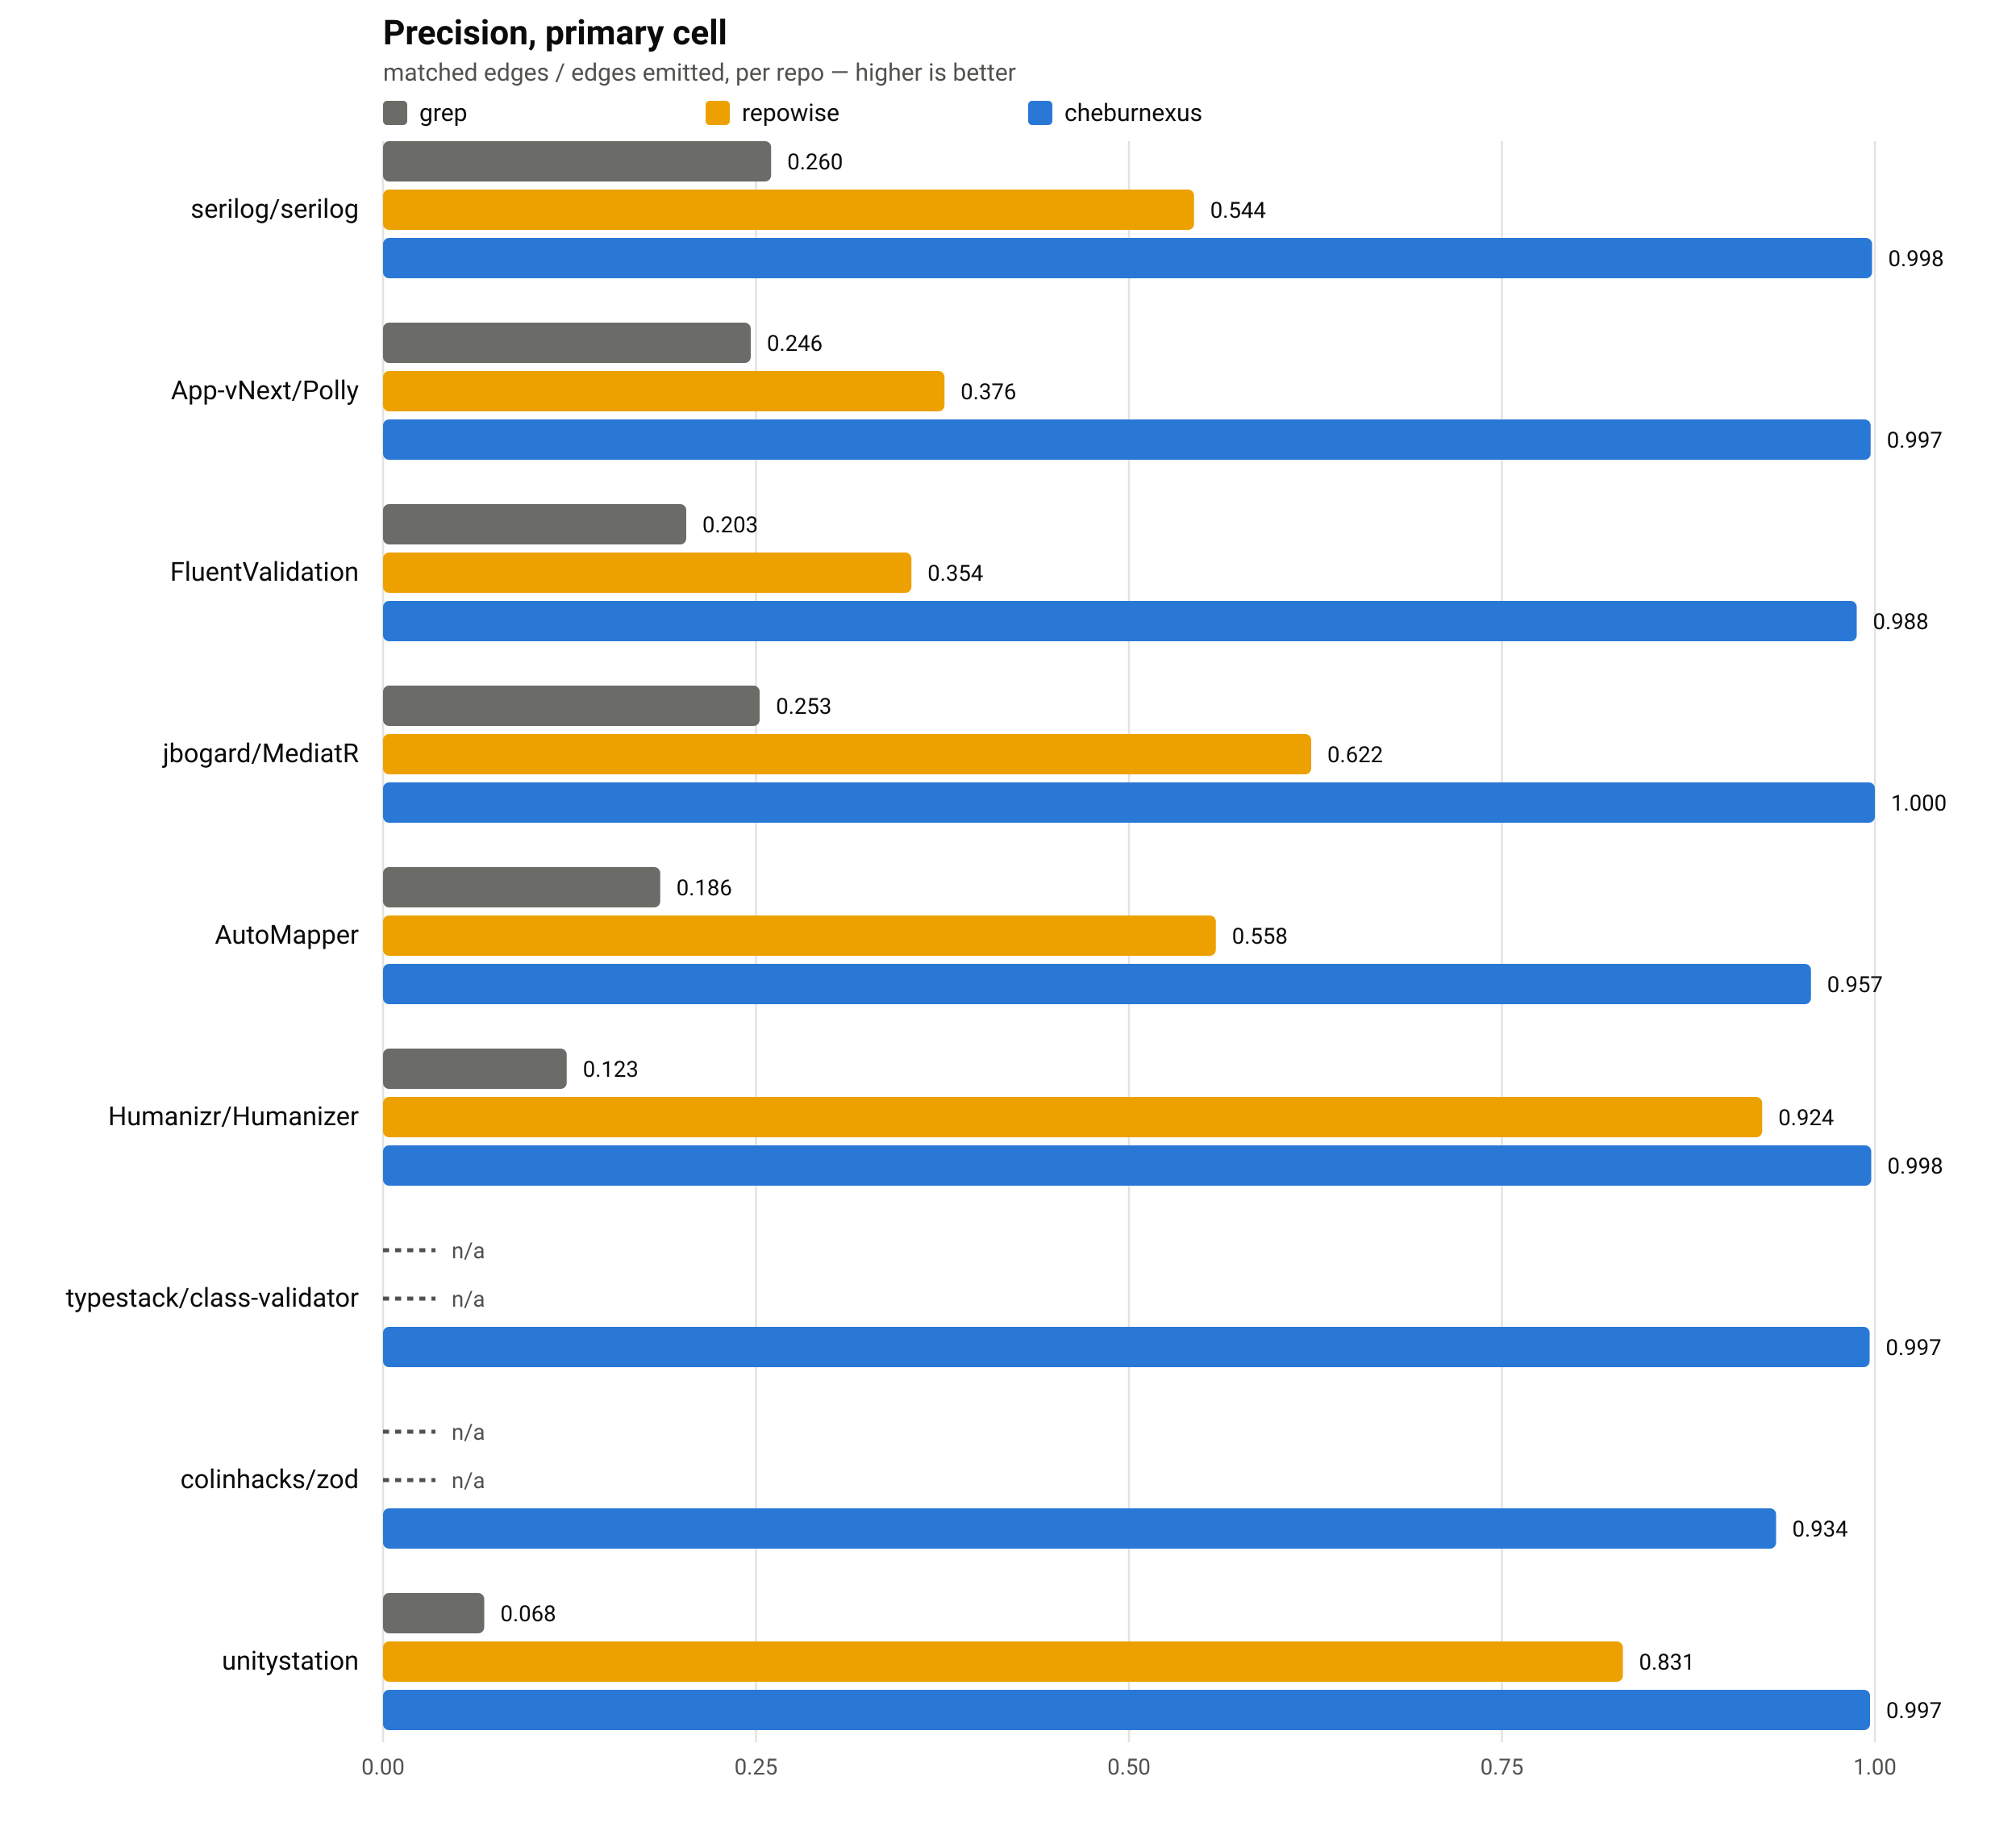
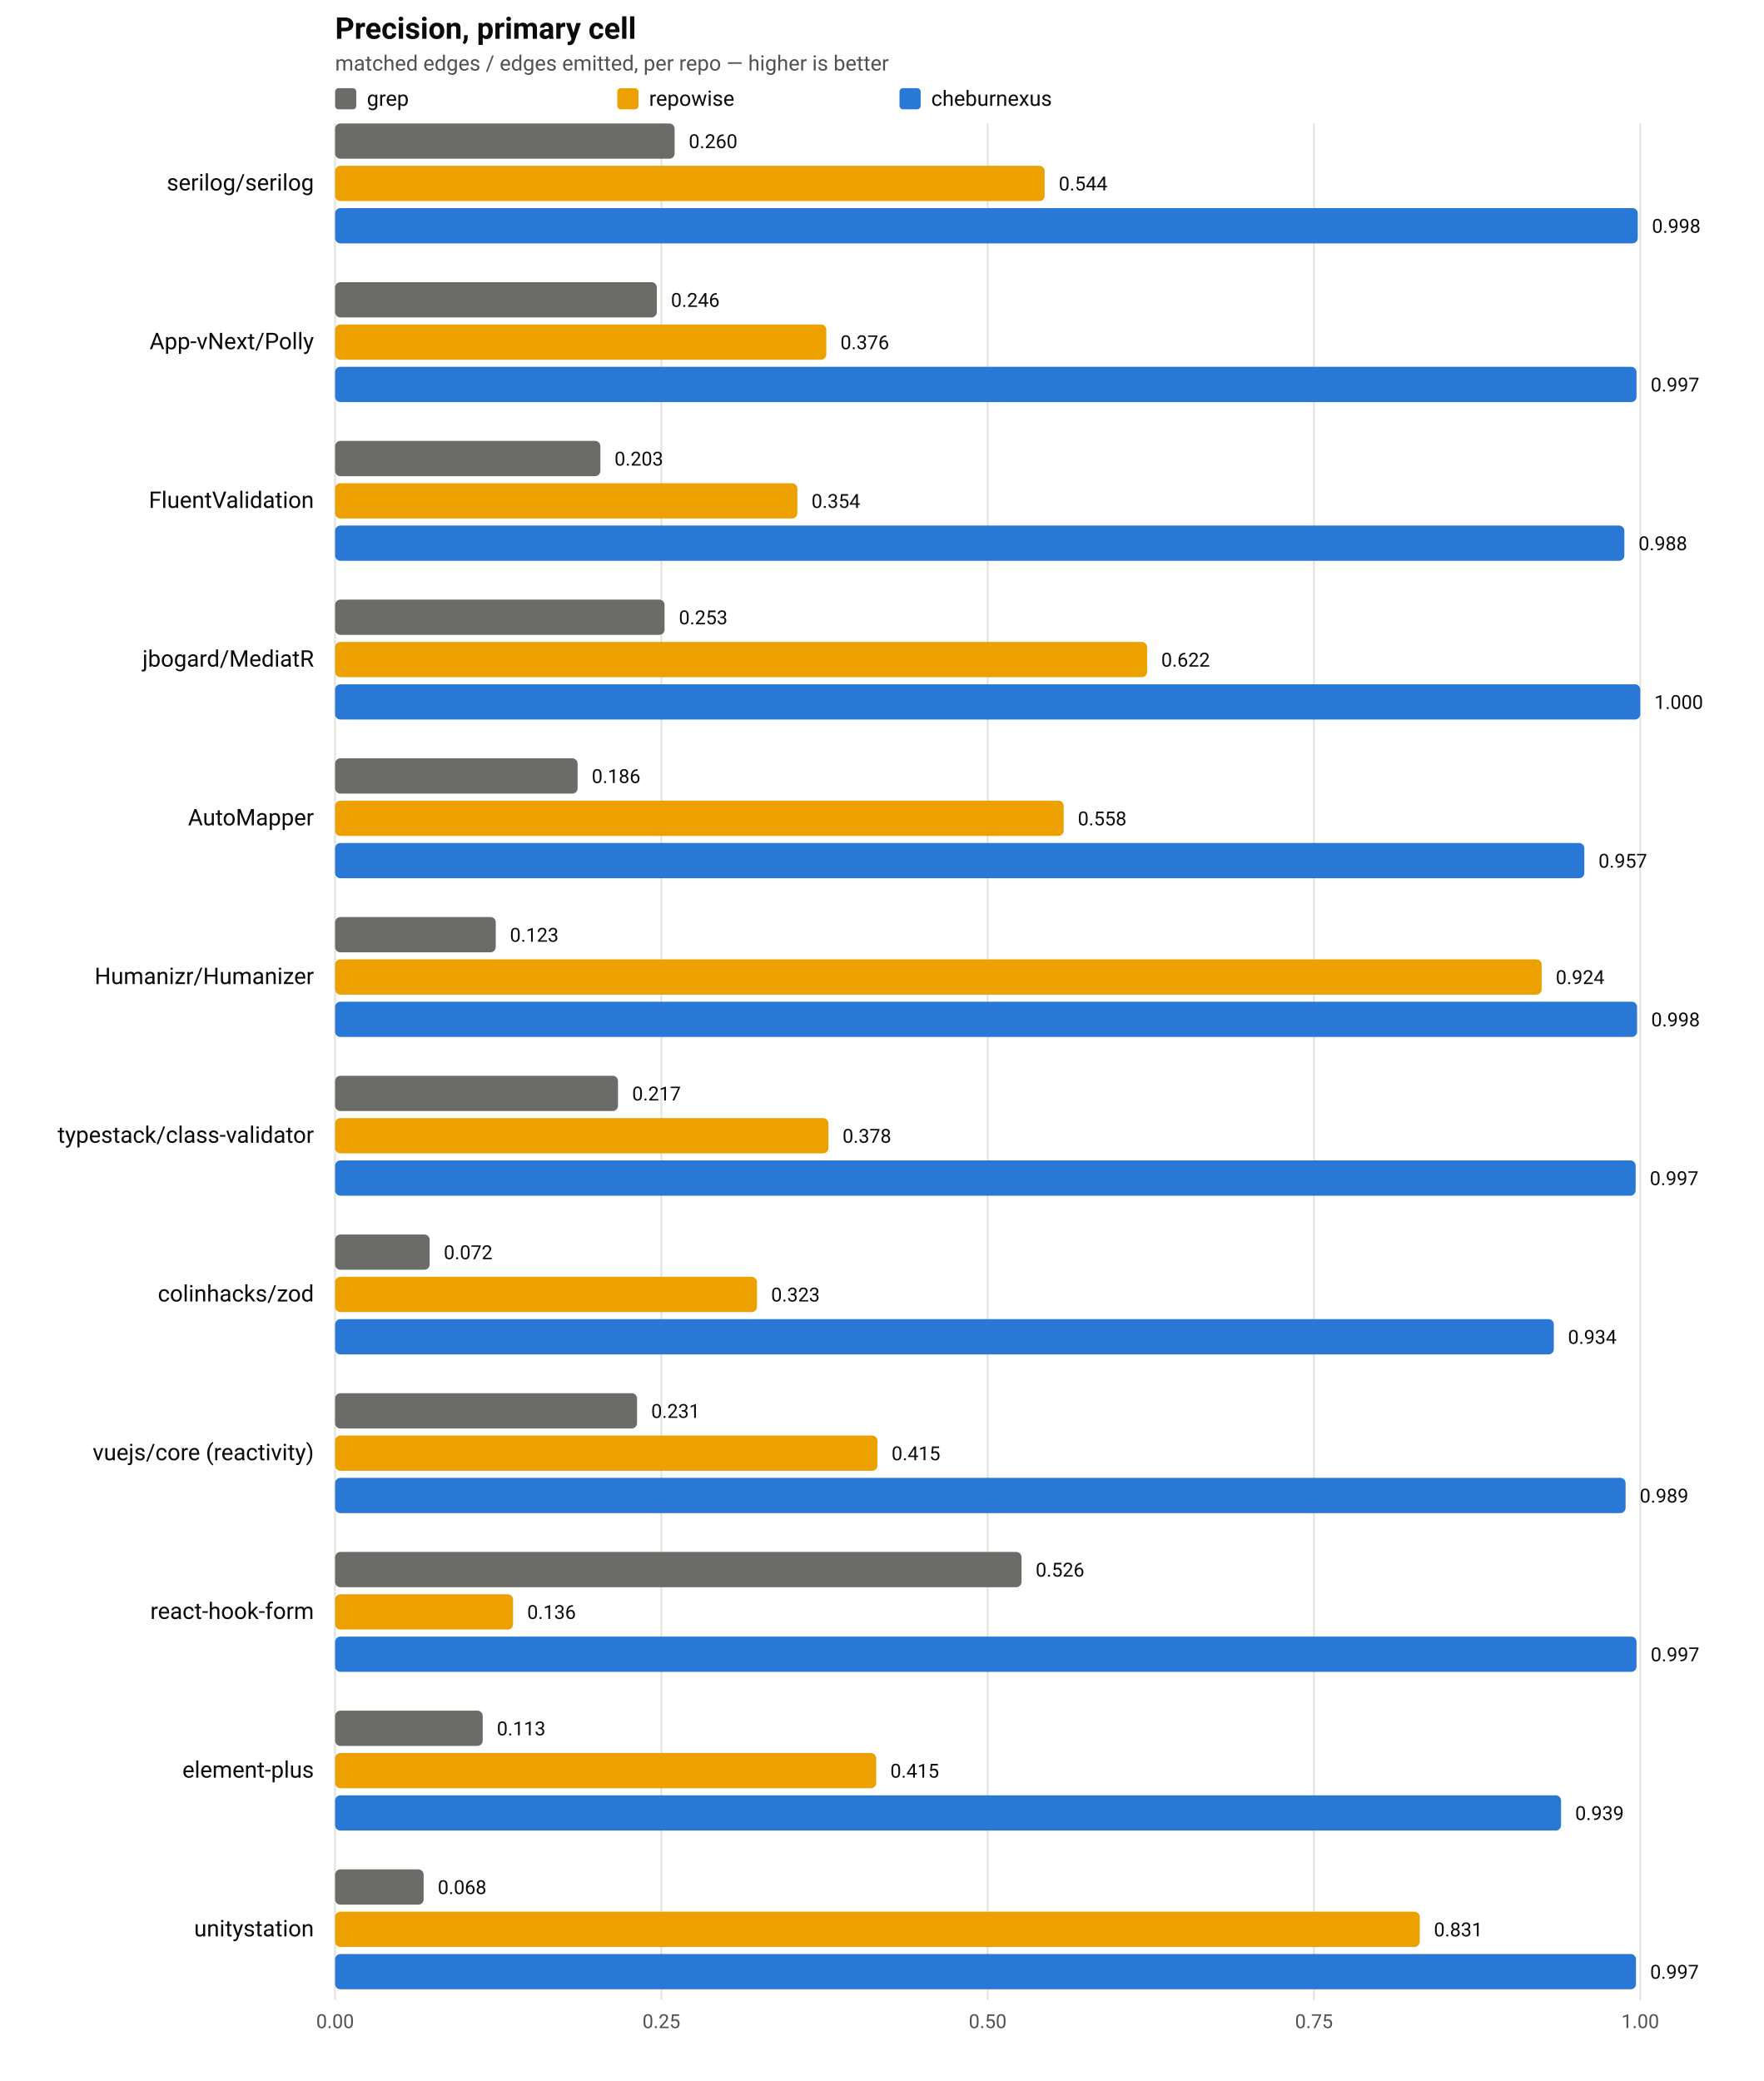
- <svg xmlns="http://www.w3.org/2000/svg" width="1000" height="910" viewBox="0 0 1000 910" role="img" aria-label="Precision by repository and arm, primary cell">
+ <svg xmlns="http://www.w3.org/2000/svg" width="1000" height="1180" viewBox="0 0 1000 1180" role="img" aria-label="Precision by repository and arm, primary cell">
  <text x="190" y="22" font-family="-apple-system, 'Segoe UI', Roboto, Helvetica, Arial, sans-serif" font-size="17" font-weight="600" fill="#0b0b0b">Precision, primary cell</text>
  <text x="190" y="40" font-family="-apple-system, 'Segoe UI', Roboto, Helvetica, Arial, sans-serif" font-size="12" fill="#52514e">matched edges / edges emitted, per repo — higher is better</text>
  <rect x="190" y="50" width="12" height="12" rx="2" fill="#6b6b68" />
  <text x="208" y="60" font-family="-apple-system, 'Segoe UI', Roboto, Helvetica, Arial, sans-serif" font-size="12" fill="#0b0b0b">grep</text>
  <rect x="350" y="50" width="12" height="12" rx="2" fill="#eda100" />
  <text x="368" y="60" font-family="-apple-system, 'Segoe UI', Roboto, Helvetica, Arial, sans-serif" font-size="12" fill="#0b0b0b">repowise</text>
  <rect x="510" y="50" width="12" height="12" rx="2" fill="#2a78d6" />
  <text x="528" y="60" font-family="-apple-system, 'Segoe UI', Roboto, Helvetica, Arial, sans-serif" font-size="12" fill="#0b0b0b">cheburnexus</text>
-   <line x1="190.0" y1="70" x2="190.0" y2="864" stroke="#e3e2dd" stroke-width="1" />
-   <text x="190.0" y="880" font-family="-apple-system, 'Segoe UI', Roboto, Helvetica, Arial, sans-serif" font-size="11" fill="#52514e" text-anchor="middle">0.00</text>
-   <line x1="375.0" y1="70" x2="375.0" y2="864" stroke="#e3e2dd" stroke-width="1" />
-   <text x="375.0" y="880" font-family="-apple-system, 'Segoe UI', Roboto, Helvetica, Arial, sans-serif" font-size="11" fill="#52514e" text-anchor="middle">0.25</text>
-   <line x1="560.0" y1="70" x2="560.0" y2="864" stroke="#e3e2dd" stroke-width="1" />
-   <text x="560.0" y="880" font-family="-apple-system, 'Segoe UI', Roboto, Helvetica, Arial, sans-serif" font-size="11" fill="#52514e" text-anchor="middle">0.50</text>
-   <line x1="745.0" y1="70" x2="745.0" y2="864" stroke="#e3e2dd" stroke-width="1" />
-   <text x="745.0" y="880" font-family="-apple-system, 'Segoe UI', Roboto, Helvetica, Arial, sans-serif" font-size="11" fill="#52514e" text-anchor="middle">0.75</text>
-   <line x1="930.0" y1="70" x2="930.0" y2="864" stroke="#e3e2dd" stroke-width="1" />
-   <text x="930.0" y="880" font-family="-apple-system, 'Segoe UI', Roboto, Helvetica, Arial, sans-serif" font-size="11" fill="#52514e" text-anchor="middle">1.00</text>
+   <line x1="190.0" y1="70" x2="190.0" y2="1134" stroke="#e3e2dd" stroke-width="1" />
+   <text x="190.0" y="1150" font-family="-apple-system, 'Segoe UI', Roboto, Helvetica, Arial, sans-serif" font-size="11" fill="#52514e" text-anchor="middle">0.00</text>
+   <line x1="375.0" y1="70" x2="375.0" y2="1134" stroke="#e3e2dd" stroke-width="1" />
+   <text x="375.0" y="1150" font-family="-apple-system, 'Segoe UI', Roboto, Helvetica, Arial, sans-serif" font-size="11" fill="#52514e" text-anchor="middle">0.25</text>
+   <line x1="560.0" y1="70" x2="560.0" y2="1134" stroke="#e3e2dd" stroke-width="1" />
+   <text x="560.0" y="1150" font-family="-apple-system, 'Segoe UI', Roboto, Helvetica, Arial, sans-serif" font-size="11" fill="#52514e" text-anchor="middle">0.50</text>
+   <line x1="745.0" y1="70" x2="745.0" y2="1134" stroke="#e3e2dd" stroke-width="1" />
+   <text x="745.0" y="1150" font-family="-apple-system, 'Segoe UI', Roboto, Helvetica, Arial, sans-serif" font-size="11" fill="#52514e" text-anchor="middle">0.75</text>
+   <line x1="930.0" y1="70" x2="930.0" y2="1134" stroke="#e3e2dd" stroke-width="1" />
+   <text x="930.0" y="1150" font-family="-apple-system, 'Segoe UI', Roboto, Helvetica, Arial, sans-serif" font-size="11" fill="#52514e" text-anchor="middle">1.00</text>
  <text x="178" y="108.0" font-family="-apple-system, 'Segoe UI', Roboto, Helvetica, Arial, sans-serif" font-size="13" fill="#0b0b0b" text-anchor="end">serilog/serilog</text>
  <rect x="190.0" y="70.0" width="192.5" height="20" rx="3" fill="#6b6b68" />
  <text x="390.5" y="84.0" font-family="-apple-system, 'Segoe UI', Roboto, Helvetica, Arial, sans-serif" font-size="11" fill="#0b0b0b">0.260</text>
  <rect x="190.0" y="94.0" width="402.3" height="20" rx="3" fill="#eda100" />
  <text x="600.3" y="108.0" font-family="-apple-system, 'Segoe UI', Roboto, Helvetica, Arial, sans-serif" font-size="11" fill="#0b0b0b">0.544</text>
  <rect x="190.0" y="118.0" width="738.6" height="20" rx="3" fill="#2a78d6" />
  <text x="936.6" y="132.0" font-family="-apple-system, 'Segoe UI', Roboto, Helvetica, Arial, sans-serif" font-size="11" fill="#0b0b0b">0.998</text>
  <text x="178" y="198.0" font-family="-apple-system, 'Segoe UI', Roboto, Helvetica, Arial, sans-serif" font-size="13" fill="#0b0b0b" text-anchor="end">App-vNext/Polly</text>
  <rect x="190.0" y="160.0" width="182.4" height="20" rx="3" fill="#6b6b68" />
  <text x="380.4" y="174.0" font-family="-apple-system, 'Segoe UI', Roboto, Helvetica, Arial, sans-serif" font-size="11" fill="#0b0b0b">0.246</text>
  <rect x="190.0" y="184.0" width="278.5" height="20" rx="3" fill="#eda100" />
  <text x="476.5" y="198.0" font-family="-apple-system, 'Segoe UI', Roboto, Helvetica, Arial, sans-serif" font-size="11" fill="#0b0b0b">0.376</text>
  <rect x="190.0" y="208.0" width="737.9" height="20" rx="3" fill="#2a78d6" />
  <text x="935.9" y="222.0" font-family="-apple-system, 'Segoe UI', Roboto, Helvetica, Arial, sans-serif" font-size="11" fill="#0b0b0b">0.997</text>
  <text x="178" y="288.0" font-family="-apple-system, 'Segoe UI', Roboto, Helvetica, Arial, sans-serif" font-size="13" fill="#0b0b0b" text-anchor="end">FluentValidation</text>
  <rect x="190.0" y="250.0" width="150.4" height="20" rx="3" fill="#6b6b68" />
  <text x="348.4" y="264.0" font-family="-apple-system, 'Segoe UI', Roboto, Helvetica, Arial, sans-serif" font-size="11" fill="#0b0b0b">0.203</text>
  <rect x="190.0" y="274.0" width="262.1" height="20" rx="3" fill="#eda100" />
  <text x="460.1" y="288.0" font-family="-apple-system, 'Segoe UI', Roboto, Helvetica, Arial, sans-serif" font-size="11" fill="#0b0b0b">0.354</text>
  <rect x="190.0" y="298.0" width="731.0" height="20" rx="3" fill="#2a78d6" />
  <text x="929.0" y="312.0" font-family="-apple-system, 'Segoe UI', Roboto, Helvetica, Arial, sans-serif" font-size="11" fill="#0b0b0b">0.988</text>
  <text x="178" y="378.0" font-family="-apple-system, 'Segoe UI', Roboto, Helvetica, Arial, sans-serif" font-size="13" fill="#0b0b0b" text-anchor="end">jbogard/MediatR</text>
  <rect x="190.0" y="340.0" width="186.8" height="20" rx="3" fill="#6b6b68" />
  <text x="384.9" y="354.0" font-family="-apple-system, 'Segoe UI', Roboto, Helvetica, Arial, sans-serif" font-size="11" fill="#0b0b0b">0.253</text>
  <rect x="190.0" y="364.0" width="460.4" height="20" rx="3" fill="#eda100" />
  <text x="658.4" y="378.0" font-family="-apple-system, 'Segoe UI', Roboto, Helvetica, Arial, sans-serif" font-size="11" fill="#0b0b0b">0.622</text>
  <rect x="190.0" y="388.0" width="740.0" height="20" rx="3" fill="#2a78d6" />
  <text x="938.0" y="402.0" font-family="-apple-system, 'Segoe UI', Roboto, Helvetica, Arial, sans-serif" font-size="11" fill="#0b0b0b">1.000</text>
  <text x="178" y="468.0" font-family="-apple-system, 'Segoe UI', Roboto, Helvetica, Arial, sans-serif" font-size="13" fill="#0b0b0b" text-anchor="end">AutoMapper</text>
  <rect x="190.0" y="430.0" width="137.5" height="20" rx="3" fill="#6b6b68" />
  <text x="335.5" y="444.0" font-family="-apple-system, 'Segoe UI', Roboto, Helvetica, Arial, sans-serif" font-size="11" fill="#0b0b0b">0.186</text>
  <rect x="190.0" y="454.0" width="413.1" height="20" rx="3" fill="#eda100" />
  <text x="611.1" y="468.0" font-family="-apple-system, 'Segoe UI', Roboto, Helvetica, Arial, sans-serif" font-size="11" fill="#0b0b0b">0.558</text>
  <rect x="190.0" y="478.0" width="708.3" height="20" rx="3" fill="#2a78d6" />
  <text x="906.3" y="492.0" font-family="-apple-system, 'Segoe UI', Roboto, Helvetica, Arial, sans-serif" font-size="11" fill="#0b0b0b">0.957</text>
  <text x="178" y="558.0" font-family="-apple-system, 'Segoe UI', Roboto, Helvetica, Arial, sans-serif" font-size="13" fill="#0b0b0b" text-anchor="end">Humanizr/Humanizer</text>
  <rect x="190.0" y="520.0" width="91.1" height="20" rx="3" fill="#6b6b68" />
  <text x="289.1" y="534.0" font-family="-apple-system, 'Segoe UI', Roboto, Helvetica, Arial, sans-serif" font-size="11" fill="#0b0b0b">0.123</text>
  <rect x="190.0" y="544.0" width="684.1" height="20" rx="3" fill="#eda100" />
  <text x="882.1" y="558.0" font-family="-apple-system, 'Segoe UI', Roboto, Helvetica, Arial, sans-serif" font-size="11" fill="#0b0b0b">0.924</text>
  <rect x="190.0" y="568.0" width="738.2" height="20" rx="3" fill="#2a78d6" />
  <text x="936.2" y="582.0" font-family="-apple-system, 'Segoe UI', Roboto, Helvetica, Arial, sans-serif" font-size="11" fill="#0b0b0b">0.998</text>
  <text x="178" y="648.0" font-family="-apple-system, 'Segoe UI', Roboto, Helvetica, Arial, sans-serif" font-size="13" fill="#0b0b0b" text-anchor="end">typestack/class-validator</text>
-   <line x1="190" y1="620.0" x2="216" y2="620.0" stroke="#52514e" stroke-width="2" stroke-dasharray="3,3" />
-   <text x="224" y="624.0" font-family="-apple-system, 'Segoe UI', Roboto, Helvetica, Arial, sans-serif" font-size="11" fill="#52514e">n/a</text>
-   <line x1="190" y1="644.0" x2="216" y2="644.0" stroke="#52514e" stroke-width="2" stroke-dasharray="3,3" />
-   <text x="224" y="648.0" font-family="-apple-system, 'Segoe UI', Roboto, Helvetica, Arial, sans-serif" font-size="11" fill="#52514e">n/a</text>
+   <rect x="190.0" y="610.0" width="160.4" height="20" rx="3" fill="#6b6b68" />
+   <text x="358.4" y="624.0" font-family="-apple-system, 'Segoe UI', Roboto, Helvetica, Arial, sans-serif" font-size="11" fill="#0b0b0b">0.217</text>
+   <rect x="190.0" y="634.0" width="279.7" height="20" rx="3" fill="#eda100" />
+   <text x="477.7" y="648.0" font-family="-apple-system, 'Segoe UI', Roboto, Helvetica, Arial, sans-serif" font-size="11" fill="#0b0b0b">0.378</text>
  <rect x="190.0" y="658.0" width="737.4" height="20" rx="3" fill="#2a78d6" />
  <text x="935.4" y="672.0" font-family="-apple-system, 'Segoe UI', Roboto, Helvetica, Arial, sans-serif" font-size="11" fill="#0b0b0b">0.997</text>
  <text x="178" y="738.0" font-family="-apple-system, 'Segoe UI', Roboto, Helvetica, Arial, sans-serif" font-size="13" fill="#0b0b0b" text-anchor="end">colinhacks/zod</text>
-   <line x1="190" y1="710.0" x2="216" y2="710.0" stroke="#52514e" stroke-width="2" stroke-dasharray="3,3" />
-   <text x="224" y="714.0" font-family="-apple-system, 'Segoe UI', Roboto, Helvetica, Arial, sans-serif" font-size="11" fill="#52514e">n/a</text>
-   <line x1="190" y1="734.0" x2="216" y2="734.0" stroke="#52514e" stroke-width="2" stroke-dasharray="3,3" />
-   <text x="224" y="738.0" font-family="-apple-system, 'Segoe UI', Roboto, Helvetica, Arial, sans-serif" font-size="11" fill="#52514e">n/a</text>
+   <rect x="190.0" y="700.0" width="53.6" height="20" rx="3" fill="#6b6b68" />
+   <text x="251.6" y="714.0" font-family="-apple-system, 'Segoe UI', Roboto, Helvetica, Arial, sans-serif" font-size="11" fill="#0b0b0b">0.072</text>
+   <rect x="190.0" y="724.0" width="239.2" height="20" rx="3" fill="#eda100" />
+   <text x="437.2" y="738.0" font-family="-apple-system, 'Segoe UI', Roboto, Helvetica, Arial, sans-serif" font-size="11" fill="#0b0b0b">0.323</text>
  <rect x="190.0" y="748.0" width="691.0" height="20" rx="3" fill="#2a78d6" />
  <text x="889.0" y="762.0" font-family="-apple-system, 'Segoe UI', Roboto, Helvetica, Arial, sans-serif" font-size="11" fill="#0b0b0b">0.934</text>
-   <text x="178" y="828.0" font-family="-apple-system, 'Segoe UI', Roboto, Helvetica, Arial, sans-serif" font-size="13" fill="#0b0b0b" text-anchor="end">unitystation</text>
-   <rect x="190.0" y="790.0" width="50.2" height="20" rx="3" fill="#6b6b68" />
-   <text x="248.2" y="804.0" font-family="-apple-system, 'Segoe UI', Roboto, Helvetica, Arial, sans-serif" font-size="11" fill="#0b0b0b">0.068</text>
-   <rect x="190.0" y="814.0" width="615.0" height="20" rx="3" fill="#eda100" />
-   <text x="813.0" y="828.0" font-family="-apple-system, 'Segoe UI', Roboto, Helvetica, Arial, sans-serif" font-size="11" fill="#0b0b0b">0.831</text>
-   <rect x="190.0" y="838.0" width="737.6" height="20" rx="3" fill="#2a78d6" />
-   <text x="935.6" y="852.0" font-family="-apple-system, 'Segoe UI', Roboto, Helvetica, Arial, sans-serif" font-size="11" fill="#0b0b0b">0.997</text>
+   <text x="178" y="828.0" font-family="-apple-system, 'Segoe UI', Roboto, Helvetica, Arial, sans-serif" font-size="13" fill="#0b0b0b" text-anchor="end">vuejs/core (reactivity)</text>
+   <rect x="190.0" y="790.0" width="171.2" height="20" rx="3" fill="#6b6b68" />
+   <text x="369.2" y="804.0" font-family="-apple-system, 'Segoe UI', Roboto, Helvetica, Arial, sans-serif" font-size="11" fill="#0b0b0b">0.231</text>
+   <rect x="190.0" y="814.0" width="307.5" height="20" rx="3" fill="#eda100" />
+   <text x="505.5" y="828.0" font-family="-apple-system, 'Segoe UI', Roboto, Helvetica, Arial, sans-serif" font-size="11" fill="#0b0b0b">0.415</text>
+   <rect x="190.0" y="838.0" width="731.7" height="20" rx="3" fill="#2a78d6" />
+   <text x="929.7" y="852.0" font-family="-apple-system, 'Segoe UI', Roboto, Helvetica, Arial, sans-serif" font-size="11" fill="#0b0b0b">0.989</text>
+   <text x="178" y="918.0" font-family="-apple-system, 'Segoe UI', Roboto, Helvetica, Arial, sans-serif" font-size="13" fill="#0b0b0b" text-anchor="end">react-hook-form</text>
+   <rect x="190.0" y="880.0" width="389.2" height="20" rx="3" fill="#6b6b68" />
+   <text x="587.2" y="894.0" font-family="-apple-system, 'Segoe UI', Roboto, Helvetica, Arial, sans-serif" font-size="11" fill="#0b0b0b">0.526</text>
+   <rect x="190.0" y="904.0" width="100.9" height="20" rx="3" fill="#eda100" />
+   <text x="298.9" y="918.0" font-family="-apple-system, 'Segoe UI', Roboto, Helvetica, Arial, sans-serif" font-size="11" fill="#0b0b0b">0.136</text>
+   <rect x="190.0" y="928.0" width="737.9" height="20" rx="3" fill="#2a78d6" />
+   <text x="935.9" y="942.0" font-family="-apple-system, 'Segoe UI', Roboto, Helvetica, Arial, sans-serif" font-size="11" fill="#0b0b0b">0.997</text>
+   <text x="178" y="1008.0" font-family="-apple-system, 'Segoe UI', Roboto, Helvetica, Arial, sans-serif" font-size="13" fill="#0b0b0b" text-anchor="end">element-plus</text>
+   <rect x="190.0" y="970.0" width="83.7" height="20" rx="3" fill="#6b6b68" />
+   <text x="281.7" y="984.0" font-family="-apple-system, 'Segoe UI', Roboto, Helvetica, Arial, sans-serif" font-size="11" fill="#0b0b0b">0.113</text>
+   <rect x="190.0" y="994.0" width="306.8" height="20" rx="3" fill="#eda100" />
+   <text x="504.8" y="1008.0" font-family="-apple-system, 'Segoe UI', Roboto, Helvetica, Arial, sans-serif" font-size="11" fill="#0b0b0b">0.415</text>
+   <rect x="190.0" y="1018.0" width="695.1" height="20" rx="3" fill="#2a78d6" />
+   <text x="893.1" y="1032.0" font-family="-apple-system, 'Segoe UI', Roboto, Helvetica, Arial, sans-serif" font-size="11" fill="#0b0b0b">0.939</text>
+   <text x="178" y="1098.0" font-family="-apple-system, 'Segoe UI', Roboto, Helvetica, Arial, sans-serif" font-size="13" fill="#0b0b0b" text-anchor="end">unitystation</text>
+   <rect x="190.0" y="1060.0" width="50.2" height="20" rx="3" fill="#6b6b68" />
+   <text x="248.2" y="1074.0" font-family="-apple-system, 'Segoe UI', Roboto, Helvetica, Arial, sans-serif" font-size="11" fill="#0b0b0b">0.068</text>
+   <rect x="190.0" y="1084.0" width="615.0" height="20" rx="3" fill="#eda100" />
+   <text x="813.0" y="1098.0" font-family="-apple-system, 'Segoe UI', Roboto, Helvetica, Arial, sans-serif" font-size="11" fill="#0b0b0b">0.831</text>
+   <rect x="190.0" y="1108.0" width="737.6" height="20" rx="3" fill="#2a78d6" />
+   <text x="935.6" y="1122.0" font-family="-apple-system, 'Segoe UI', Roboto, Helvetica, Arial, sans-serif" font-size="11" fill="#0b0b0b">0.997</text>
</svg>
